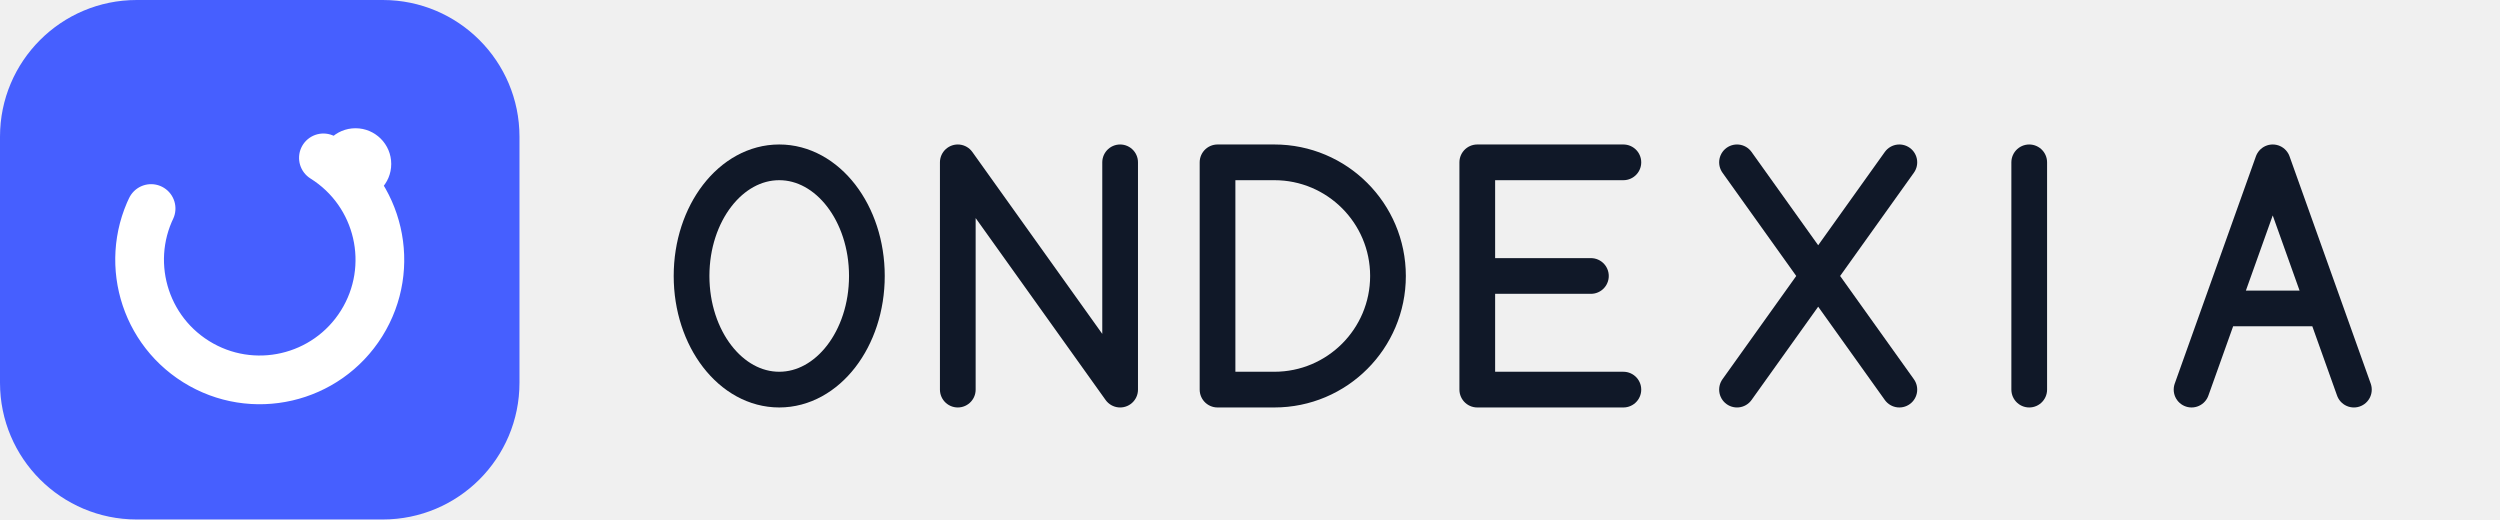
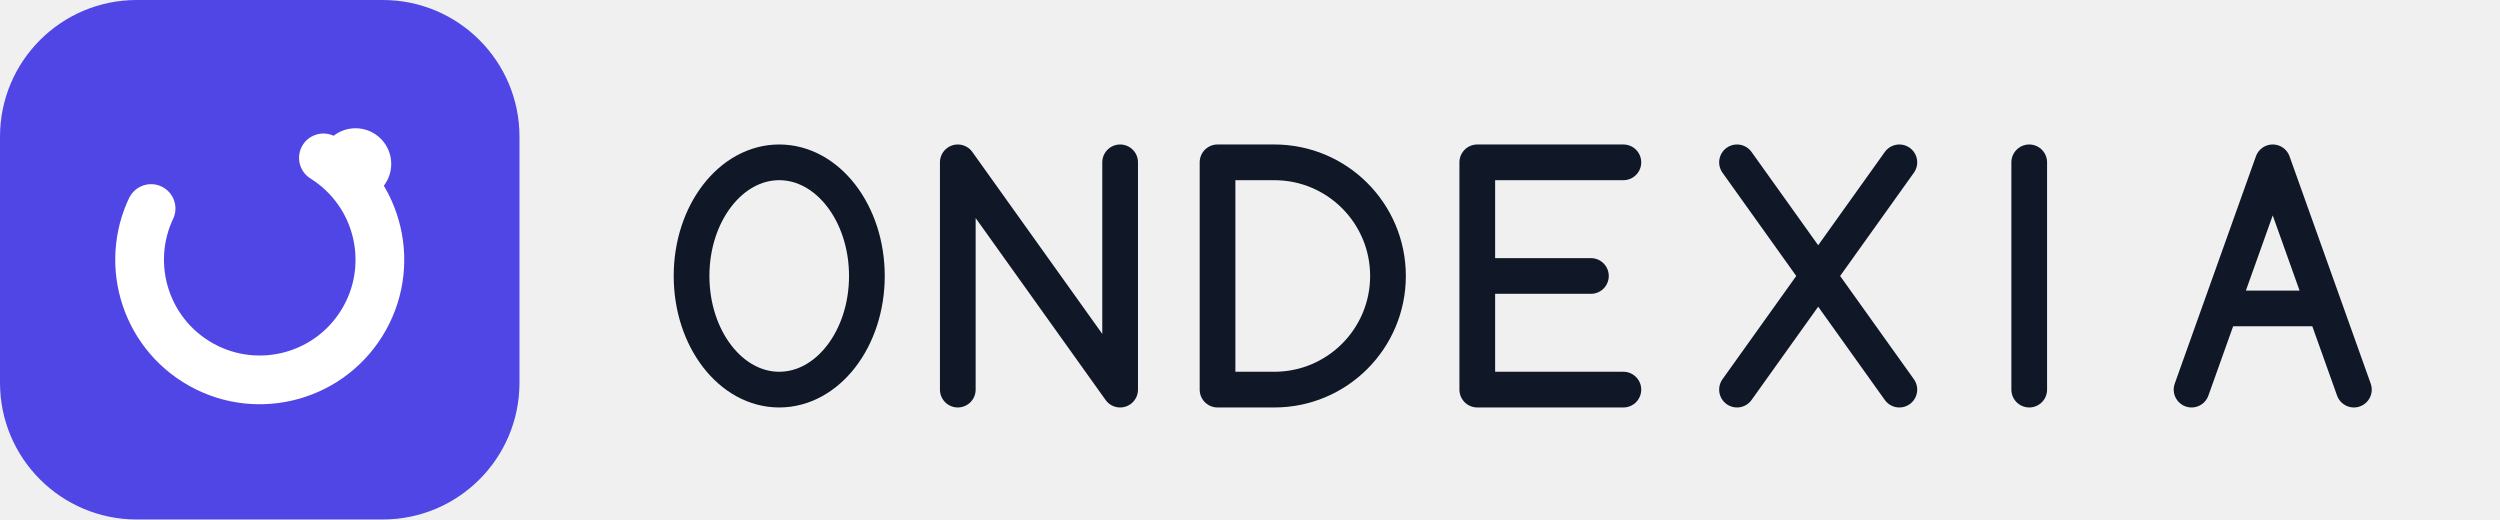
<svg xmlns="http://www.w3.org/2000/svg" width="154" height="32" viewBox="0 0 154 32" fill="none">
-   <path d="M0 8.421C0 3.77 3.77 0 8.421 0H23.579C28.23 0 32 3.77 32 8.421V23.579C32 28.23 28.23 32 23.579 32H8.421C3.77 32 0 28.23 0 23.579V8.421Z" fill="#465FFF" />
+   <path d="M0 8.421C0 3.77 3.77 0 8.421 0H23.579C28.23 0 32 3.77 32 8.421V23.579C32 28.23 28.23 32 23.579 32H8.421C3.77 32 0 28.23 0 23.579V8.421Z" fill="#4F46E5" />
  <circle cx="16" cy="16" r="7.4" stroke="#FFFFFF" stroke-width="3" fill="none" stroke-dasharray="34 12.5" stroke-linecap="round" transform="rotate(-58 16 16)" />
  <circle cx="21.9" cy="10.1" r="2.2" fill="#FFFFFF" />
  <g stroke="#101828" stroke-width="2.2" stroke-linecap="round" stroke-linejoin="round" fill="none">
    <ellipse cx="48" cy="17" rx="5.4" ry="7" />
    <path d="M59 24V10L69 24V10" />
    <path d="M75 24V10h3.5a7 7 0 0 1 0 14H75z" />
    <path d="M100 10H91V24H100M91 17H98" />
    <path d="M107 10L117 24M117 10L107 24" />
    <path d="M125 10V24" />
    <path d="M135 24L140 10L145 24M137 19H143" />
  </g>
</svg>
